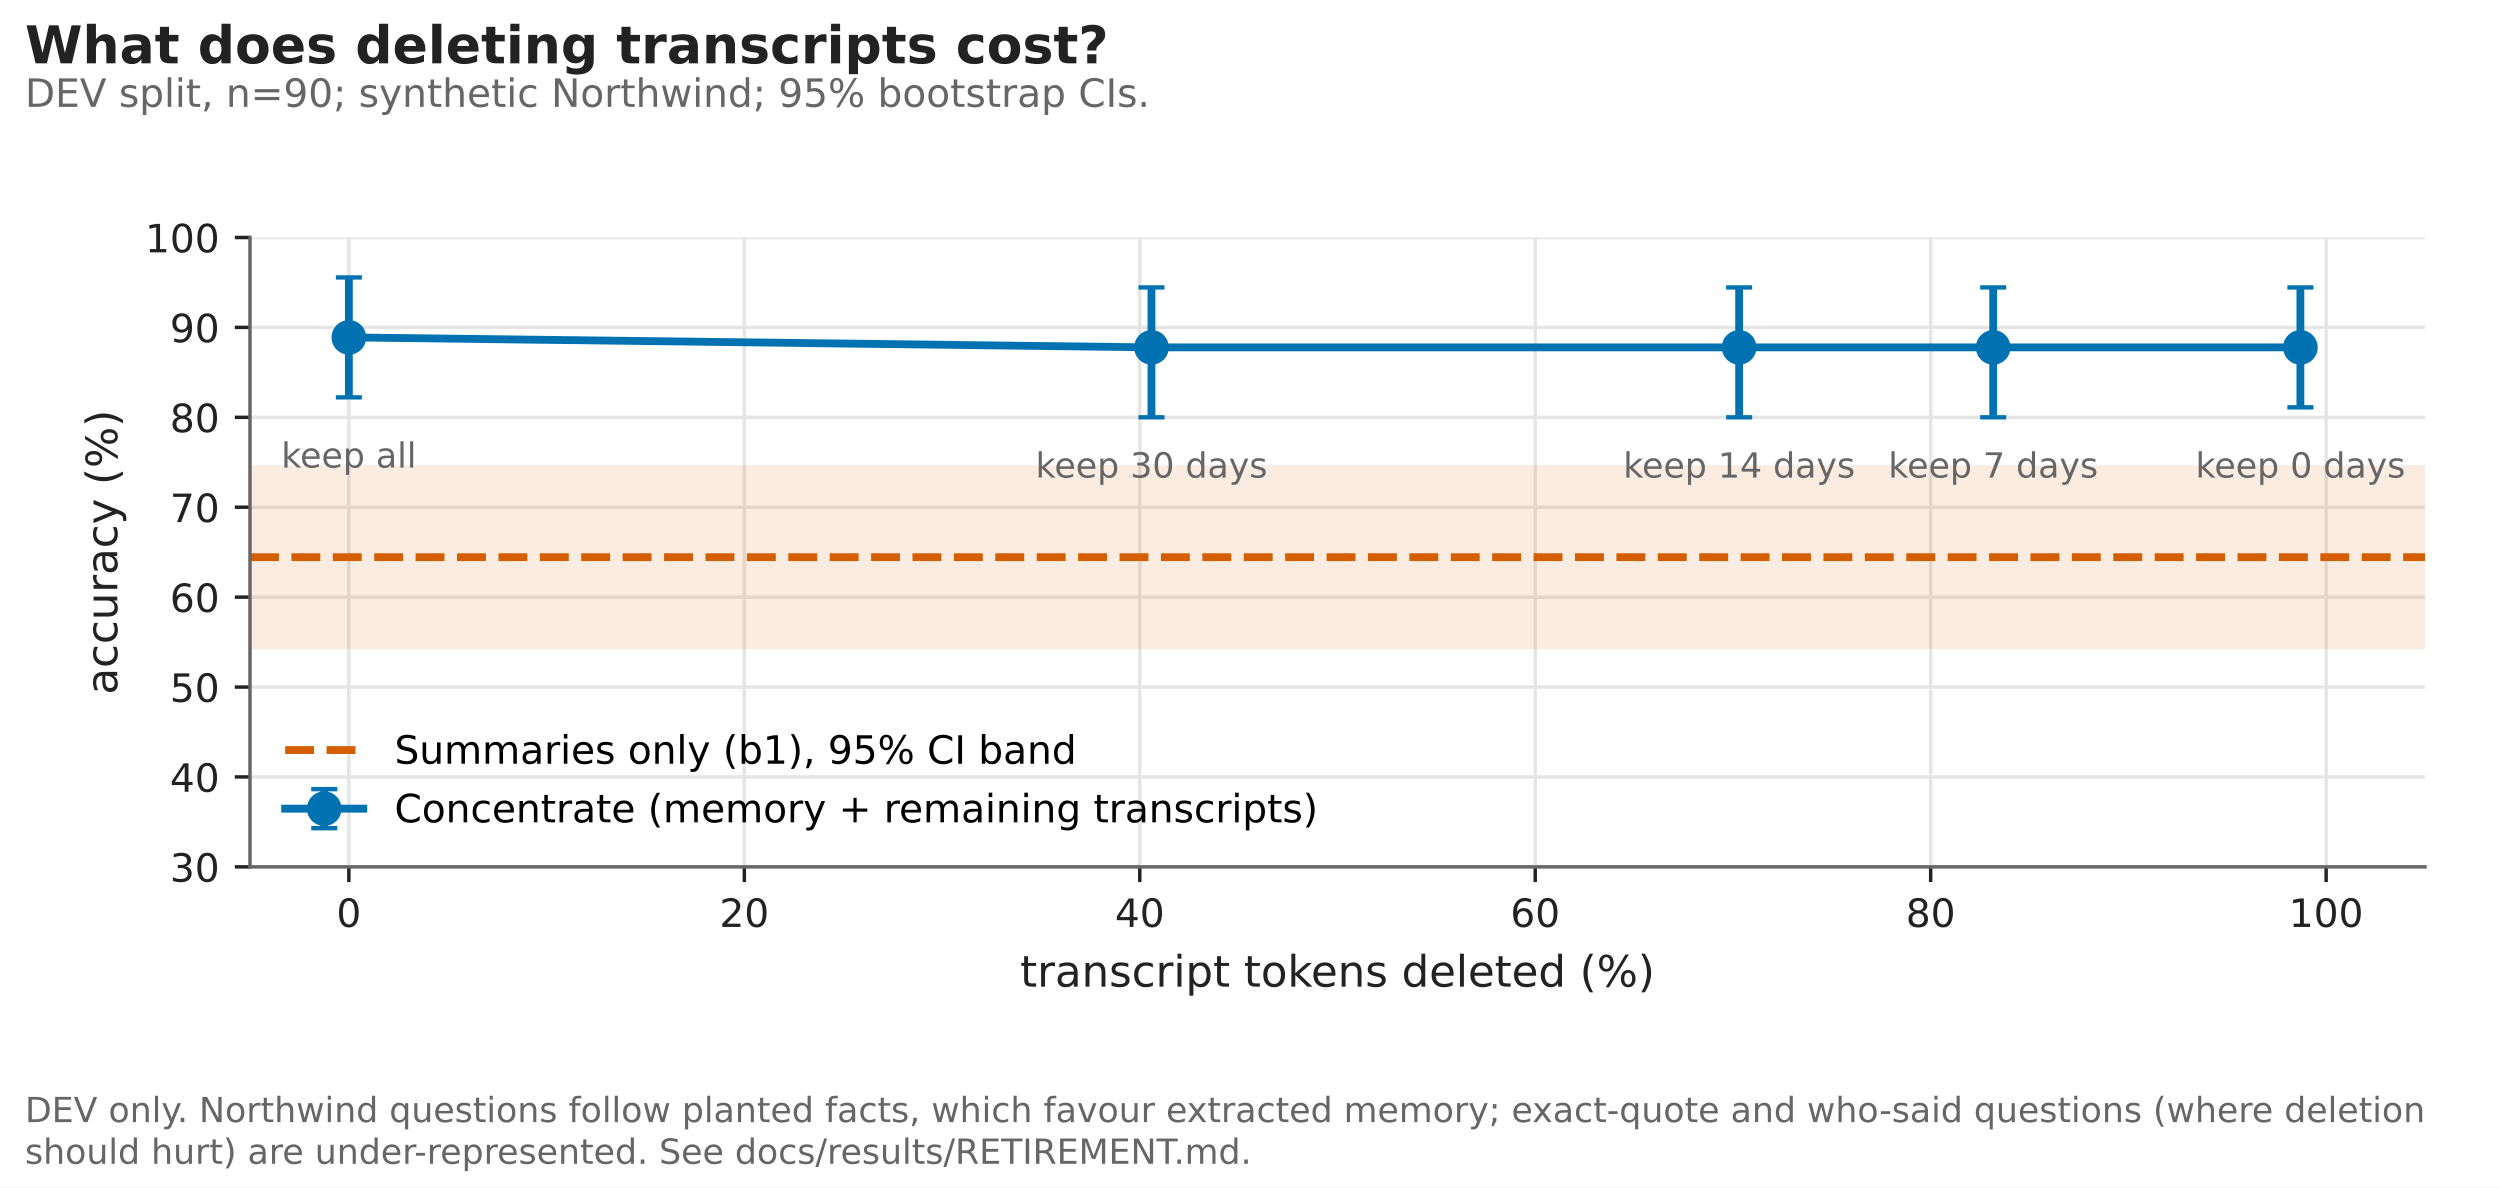
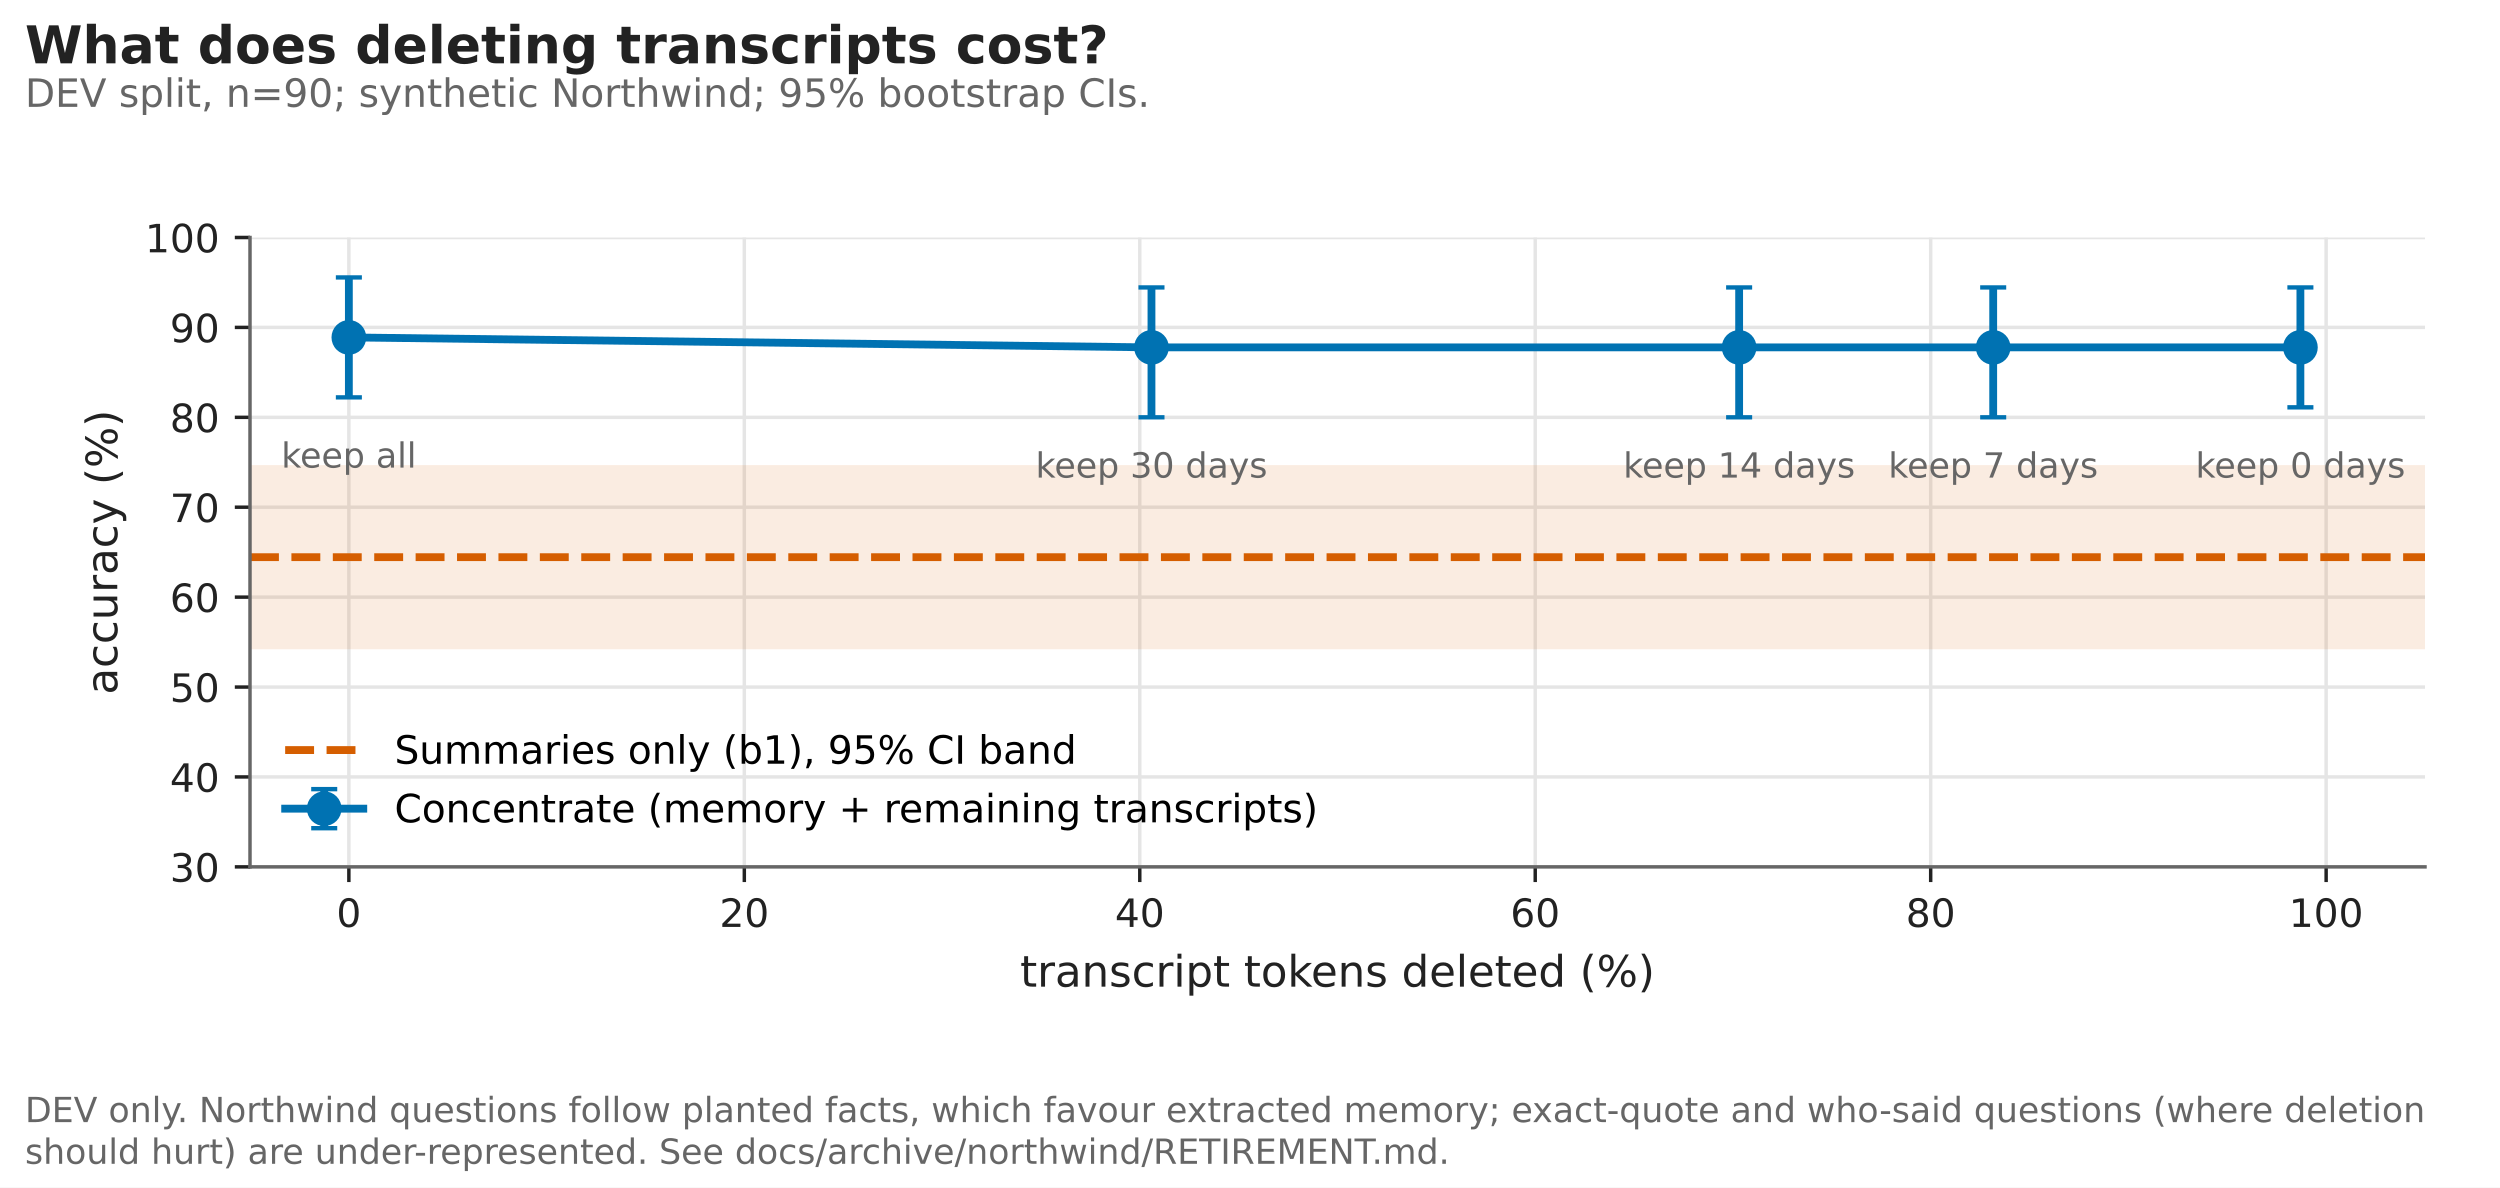
<svg xmlns="http://www.w3.org/2000/svg" xmlns:xlink="http://www.w3.org/1999/xlink" width="576pt" height="273.6pt" viewBox="0 0 576 273.6" version="1.1">
  <defs>
    <style type="text/css">*{stroke-linejoin: round; stroke-linecap: butt}</style>
  </defs>
  <g id="figure_1">
    <g id="patch_1">
      <path d="M 0 273.6  L 576 273.6  L 576 0  L 0 0  z " style="fill: #ffffff" />
    </g>
    <g id="axes_1">
      <g id="patch_2">
        <path d="M 57.6 199.728  L 558.72 199.728  L 558.72 54.72  L 57.6 54.72  z " style="fill: #ffffff" />
      </g>
      <g id="matplotlib.axis_1">
        <g id="xtick_1">
          <g id="line2d_1">
            <path d="M 80.378 199.728  L 80.378 54.72  " clip-path="url(#paa9cdc670f)" style="fill: none; stroke: #e5e5e5; stroke-width: 0.8; stroke-linecap: square" />
          </g>
          <g id="line2d_2">
            <defs>
              <path id="mbfbeed4f77" d="M 0 0  L 0 3.5  " style="stroke: #222222; stroke-width: 0.8" />
            </defs>
            <g>
              <use xlink:href="#mbfbeed4f77" x="80.378" y="199.728" style="fill: #222222; stroke: #222222; stroke-width: 0.8" />
            </g>
          </g>
          <g id="text_1">
            <text style="font-size: 9px; font-family: 'DejaVu Sans', 'Helvetica', 'Arial', sans-serif; text-anchor: middle; fill: #222222" x="80.378" y="213.566" transform="rotate(-0 80.37818 213.5659)">0</text>
          </g>
        </g>
        <g id="xtick_2">
          <g id="line2d_3">
            <path d="M 171.491 199.728  L 171.491 54.72  " clip-path="url(#paa9cdc670f)" style="fill: none; stroke: #e5e5e5; stroke-width: 0.8; stroke-linecap: square" />
          </g>
          <g id="line2d_4">
            <g>
              <use xlink:href="#mbfbeed4f77" x="171.491" y="199.728" style="fill: #222222; stroke: #222222; stroke-width: 0.8" />
            </g>
          </g>
          <g id="text_2">
            <text style="font-size: 9px; font-family: 'DejaVu Sans', 'Helvetica', 'Arial', sans-serif; text-anchor: middle; fill: #222222" x="171.491" y="213.566" transform="rotate(-0 171.4909 213.5659)">20</text>
          </g>
        </g>
        <g id="xtick_3">
          <g id="line2d_5">
            <path d="M 262.604 199.728  L 262.604 54.72  " clip-path="url(#paa9cdc670f)" style="fill: none; stroke: #e5e5e5; stroke-width: 0.8; stroke-linecap: square" />
          </g>
          <g id="line2d_6">
            <g>
              <use xlink:href="#mbfbeed4f77" x="262.604" y="199.728" style="fill: #222222; stroke: #222222; stroke-width: 0.8" />
            </g>
          </g>
          <g id="text_3">
            <text style="font-size: 9px; font-family: 'DejaVu Sans', 'Helvetica', 'Arial', sans-serif; text-anchor: middle; fill: #222222" x="262.604" y="213.566" transform="rotate(-0 262.6036 213.5659)">40</text>
          </g>
        </g>
        <g id="xtick_4">
          <g id="line2d_7">
            <path d="M 353.716 199.728  L 353.716 54.72  " clip-path="url(#paa9cdc670f)" style="fill: none; stroke: #e5e5e5; stroke-width: 0.8; stroke-linecap: square" />
          </g>
          <g id="line2d_8">
            <g>
              <use xlink:href="#mbfbeed4f77" x="353.716" y="199.728" style="fill: #222222; stroke: #222222; stroke-width: 0.8" />
            </g>
          </g>
          <g id="text_4">
            <text style="font-size: 9px; font-family: 'DejaVu Sans', 'Helvetica', 'Arial', sans-serif; text-anchor: middle; fill: #222222" x="353.716" y="213.566" transform="rotate(-0 353.7164 213.5659)">60</text>
          </g>
        </g>
        <g id="xtick_5">
          <g id="line2d_9">
            <path d="M 444.829 199.728  L 444.829 54.72  " clip-path="url(#paa9cdc670f)" style="fill: none; stroke: #e5e5e5; stroke-width: 0.8; stroke-linecap: square" />
          </g>
          <g id="line2d_10">
            <g>
              <use xlink:href="#mbfbeed4f77" x="444.829" y="199.728" style="fill: #222222; stroke: #222222; stroke-width: 0.8" />
            </g>
          </g>
          <g id="text_5">
            <text style="font-size: 9px; font-family: 'DejaVu Sans', 'Helvetica', 'Arial', sans-serif; text-anchor: middle; fill: #222222" x="444.829" y="213.566" transform="rotate(-0 444.8291 213.5659)">80</text>
          </g>
        </g>
        <g id="xtick_6">
          <g id="line2d_11">
            <path d="M 535.942 199.728  L 535.942 54.72  " clip-path="url(#paa9cdc670f)" style="fill: none; stroke: #e5e5e5; stroke-width: 0.8; stroke-linecap: square" />
          </g>
          <g id="line2d_12">
            <g>
              <use xlink:href="#mbfbeed4f77" x="535.942" y="199.728" style="fill: #222222; stroke: #222222; stroke-width: 0.8" />
            </g>
          </g>
          <g id="text_6">
            <text style="font-size: 9px; font-family: 'DejaVu Sans', 'Helvetica', 'Arial', sans-serif; text-anchor: middle; fill: #222222" x="535.942" y="213.566" transform="rotate(-0 535.9418 213.5659)">100</text>
          </g>
        </g>
        <g id="text_7">
          <text style="font-size: 10px; font-family: 'DejaVu Sans', 'Helvetica', 'Arial', sans-serif; text-anchor: middle; fill: #222222" x="308.16" y="227.326" transform="rotate(-0 308.16 227.3264)">transcript tokens deleted (%)</text>
        </g>
      </g>
      <g id="matplotlib.axis_2">
        <g id="ytick_1">
          <g id="line2d_13">
            <path d="M 57.6 199.728  L 558.72 199.728  " clip-path="url(#paa9cdc670f)" style="fill: none; stroke: #e5e5e5; stroke-width: 0.8; stroke-linecap: square" />
          </g>
          <g id="line2d_14">
            <defs>
              <path id="m882cb36562" d="M 0 0  L -3.5 0  " style="stroke: #222222; stroke-width: 0.8" />
            </defs>
            <g>
              <use xlink:href="#m882cb36562" x="57.6" y="199.728" style="fill: #222222; stroke: #222222; stroke-width: 0.8" />
            </g>
          </g>
          <g id="text_8">
            <text style="font-size: 9px; font-family: 'DejaVu Sans', 'Helvetica', 'Arial', sans-serif; text-anchor: end; fill: #222222" x="50.6" y="203.147" transform="rotate(-0 50.6 203.1469)">30</text>
          </g>
        </g>
        <g id="ytick_2">
          <g id="line2d_15">
            <path d="M 57.6 179.013  L 558.72 179.013  " clip-path="url(#paa9cdc670f)" style="fill: none; stroke: #e5e5e5; stroke-width: 0.8; stroke-linecap: square" />
          </g>
          <g id="line2d_16">
            <g>
              <use xlink:href="#m882cb36562" x="57.6" y="179.013" style="fill: #222222; stroke: #222222; stroke-width: 0.8" />
            </g>
          </g>
          <g id="text_9">
            <text style="font-size: 9px; font-family: 'DejaVu Sans', 'Helvetica', 'Arial', sans-serif; text-anchor: end; fill: #222222" x="50.6" y="182.432" transform="rotate(-0 50.6 182.4315)">40</text>
          </g>
        </g>
        <g id="ytick_3">
          <g id="line2d_17">
            <path d="M 57.6 158.297  L 558.72 158.297  " clip-path="url(#paa9cdc670f)" style="fill: none; stroke: #e5e5e5; stroke-width: 0.8; stroke-linecap: square" />
          </g>
          <g id="line2d_18">
            <g>
              <use xlink:href="#m882cb36562" x="57.6" y="158.297" style="fill: #222222; stroke: #222222; stroke-width: 0.8" />
            </g>
          </g>
          <g id="text_10">
            <text style="font-size: 9px; font-family: 'DejaVu Sans', 'Helvetica', 'Arial', sans-serif; text-anchor: end; fill: #222222" x="50.6" y="161.716" transform="rotate(-0 50.6 161.7161)">50</text>
          </g>
        </g>
        <g id="ytick_4">
          <g id="line2d_19">
            <path d="M 57.6 137.582  L 558.72 137.582  " clip-path="url(#paa9cdc670f)" style="fill: none; stroke: #e5e5e5; stroke-width: 0.8; stroke-linecap: square" />
          </g>
          <g id="line2d_20">
            <g>
              <use xlink:href="#m882cb36562" x="57.6" y="137.582" style="fill: #222222; stroke: #222222; stroke-width: 0.8" />
            </g>
          </g>
          <g id="text_11">
            <text style="font-size: 9px; font-family: 'DejaVu Sans', 'Helvetica', 'Arial', sans-serif; text-anchor: end; fill: #222222" x="50.6" y="141.001" transform="rotate(-0 50.6 141.0007)">60</text>
          </g>
        </g>
        <g id="ytick_5">
          <g id="line2d_21">
            <path d="M 57.6 116.866  L 558.72 116.866  " clip-path="url(#paa9cdc670f)" style="fill: none; stroke: #e5e5e5; stroke-width: 0.8; stroke-linecap: square" />
          </g>
          <g id="line2d_22">
            <g>
              <use xlink:href="#m882cb36562" x="57.6" y="116.866" style="fill: #222222; stroke: #222222; stroke-width: 0.8" />
            </g>
          </g>
          <g id="text_12">
            <text style="font-size: 9px; font-family: 'DejaVu Sans', 'Helvetica', 'Arial', sans-serif; text-anchor: end; fill: #222222" x="50.6" y="120.285" transform="rotate(-0 50.6 120.2852)">70</text>
          </g>
        </g>
        <g id="ytick_6">
          <g id="line2d_23">
            <path d="M 57.6 96.151  L 558.72 96.151  " clip-path="url(#paa9cdc670f)" style="fill: none; stroke: #e5e5e5; stroke-width: 0.8; stroke-linecap: square" />
          </g>
          <g id="line2d_24">
            <g>
              <use xlink:href="#m882cb36562" x="57.6" y="96.151" style="fill: #222222; stroke: #222222; stroke-width: 0.8" />
            </g>
          </g>
          <g id="text_13">
            <text style="font-size: 9px; font-family: 'DejaVu Sans', 'Helvetica', 'Arial', sans-serif; text-anchor: end; fill: #222222" x="50.6" y="99.57" transform="rotate(-0 50.6 99.5698)">80</text>
          </g>
        </g>
        <g id="ytick_7">
          <g id="line2d_25">
            <path d="M 57.6 75.435  L 558.72 75.435  " clip-path="url(#paa9cdc670f)" style="fill: none; stroke: #e5e5e5; stroke-width: 0.8; stroke-linecap: square" />
          </g>
          <g id="line2d_26">
            <g>
              <use xlink:href="#m882cb36562" x="57.6" y="75.435" style="fill: #222222; stroke: #222222; stroke-width: 0.8" />
            </g>
          </g>
          <g id="text_14">
            <text style="font-size: 9px; font-family: 'DejaVu Sans', 'Helvetica', 'Arial', sans-serif; text-anchor: end; fill: #222222" x="50.6" y="78.854" transform="rotate(-0 50.6 78.85437)">90</text>
          </g>
        </g>
        <g id="ytick_8">
          <g id="line2d_27">
            <path d="M 57.6 54.72  L 558.72 54.72  " clip-path="url(#paa9cdc670f)" style="fill: none; stroke: #e5e5e5; stroke-width: 0.8; stroke-linecap: square" />
          </g>
          <g id="line2d_28">
            <g>
              <use xlink:href="#m882cb36562" x="57.6" y="54.72" style="fill: #222222; stroke: #222222; stroke-width: 0.8" />
            </g>
          </g>
          <g id="text_15">
            <text style="font-size: 9px; font-family: 'DejaVu Sans', 'Helvetica', 'Arial', sans-serif; text-anchor: end; fill: #222222" x="50.6" y="58.139" transform="rotate(-0 50.6 58.13894)">100</text>
          </g>
        </g>
        <g id="text_16">
          <text style="font-size: 10px; font-family: 'DejaVu Sans', 'Helvetica', 'Arial', sans-serif; text-anchor: middle; fill: #222222" x="27.019" y="127.224" transform="rotate(-90 27.01891 127.224)">accuracy (%)</text>
        </g>
      </g>
      <g id="patch_3">
        <path d="M 57.6 149.09  L 558.72 149.09  L 558.72 107.659  L 57.6 107.659  z " clip-path="url(#paa9cdc670f)" style="fill: #d55e00; opacity: 0.12; stroke: #d55e00; stroke-linejoin: miter" />
      </g>
      <g id="LineCollection_1">
        <path d="M 80.378 91.547  L 80.378 63.927  " clip-path="url(#paa9cdc670f)" style="fill: none; stroke: #0072b2; stroke-width: 1.8" />
        <path d="M 265.299 96.151  L 265.299 66.229  " clip-path="url(#paa9cdc670f)" style="fill: none; stroke: #0072b2; stroke-width: 1.8" />
        <path d="M 400.696 96.151  L 400.696 66.229  " clip-path="url(#paa9cdc670f)" style="fill: none; stroke: #0072b2; stroke-width: 1.8" />
        <path d="M 459.232 96.151  L 459.232 66.229  " clip-path="url(#paa9cdc670f)" style="fill: none; stroke: #0072b2; stroke-width: 1.8" />
        <path d="M 530.011 93.849  L 530.011 66.229  " clip-path="url(#paa9cdc670f)" style="fill: none; stroke: #0072b2; stroke-width: 1.8" />
      </g>
      <g id="line2d_29">
        <defs>
          <path id="m15c7e3d78b" d="M 3 0  L -3 -0  " style="stroke: #0072b2" />
        </defs>
        <g clip-path="url(#paa9cdc670f)">
          <use xlink:href="#m15c7e3d78b" x="80.378" y="91.547" style="fill: #0072b2; stroke: #0072b2" />
          <use xlink:href="#m15c7e3d78b" x="265.299" y="96.151" style="fill: #0072b2; stroke: #0072b2" />
          <use xlink:href="#m15c7e3d78b" x="400.696" y="96.151" style="fill: #0072b2; stroke: #0072b2" />
          <use xlink:href="#m15c7e3d78b" x="459.232" y="96.151" style="fill: #0072b2; stroke: #0072b2" />
          <use xlink:href="#m15c7e3d78b" x="530.011" y="93.849" style="fill: #0072b2; stroke: #0072b2" />
        </g>
      </g>
      <g id="line2d_30">
        <g clip-path="url(#paa9cdc670f)">
          <use xlink:href="#m15c7e3d78b" x="80.378" y="63.927" style="fill: #0072b2; stroke: #0072b2" />
          <use xlink:href="#m15c7e3d78b" x="265.299" y="66.229" style="fill: #0072b2; stroke: #0072b2" />
          <use xlink:href="#m15c7e3d78b" x="400.696" y="66.229" style="fill: #0072b2; stroke: #0072b2" />
          <use xlink:href="#m15c7e3d78b" x="459.232" y="66.229" style="fill: #0072b2; stroke: #0072b2" />
          <use xlink:href="#m15c7e3d78b" x="530.011" y="66.229" style="fill: #0072b2; stroke: #0072b2" />
        </g>
      </g>
      <g id="line2d_31">
        <path d="M 57.6 128.375  L 558.72 128.375  " clip-path="url(#paa9cdc670f)" style="fill: none; stroke-dasharray: 6.66,2.88; stroke-dashoffset: 0; stroke: #d55e00; stroke-width: 1.8" />
      </g>
      <g id="line2d_32">
        <path d="M 80.378 77.737  L 265.299 80.039  L 400.696 80.039  L 459.232 80.039  L 530.011 80.039  " clip-path="url(#paa9cdc670f)" style="fill: none; stroke: #0072b2; stroke-width: 1.8; stroke-linecap: square" />
        <defs>
          <path id="m6ed0bc6d1e" d="M 0 3.5  C 0.928 3.5 1.819 3.131 2.475 2.475  C 3.131 1.819 3.5 0.928 3.5 0  C 3.5 -0.928 3.131 -1.819 2.475 -2.475  C 1.819 -3.131 0.928 -3.5 0 -3.5  C -0.928 -3.5 -1.819 -3.131 -2.475 -2.475  C -3.131 -1.819 -3.5 -0.928 -3.5 0  C -3.5 0.928 -3.131 1.819 -2.475 2.475  C -1.819 3.131 -0.928 3.5 0 3.5  z " style="stroke: #0072b2" />
        </defs>
        <g clip-path="url(#paa9cdc670f)">
          <use xlink:href="#m6ed0bc6d1e" x="80.378" y="77.737" style="fill: #0072b2; stroke: #0072b2" />
          <use xlink:href="#m6ed0bc6d1e" x="265.299" y="80.039" style="fill: #0072b2; stroke: #0072b2" />
          <use xlink:href="#m6ed0bc6d1e" x="400.696" y="80.039" style="fill: #0072b2; stroke: #0072b2" />
          <use xlink:href="#m6ed0bc6d1e" x="459.232" y="80.039" style="fill: #0072b2; stroke: #0072b2" />
          <use xlink:href="#m6ed0bc6d1e" x="530.011" y="80.039" style="fill: #0072b2; stroke: #0072b2" />
        </g>
      </g>
      <g id="patch_4">
        <path d="M 57.6 199.728  L 57.6 54.72  " style="fill: none; stroke: #666666; stroke-width: 0.8; stroke-linejoin: miter; stroke-linecap: square" />
      </g>
      <g id="patch_5">
        <path d="M 57.6 199.728  L 558.72 199.728  " style="fill: none; stroke: #666666; stroke-width: 0.8; stroke-linejoin: miter; stroke-linecap: square" />
      </g>
      <g id="text_17">
        <text style="font-size: 8px; font-family: 'DejaVu Sans', 'Helvetica', 'Arial', sans-serif; text-anchor: middle; fill: #666666" x="80.378" y="107.737" transform="rotate(-0 80.37818 107.7371)">keep all</text>
      </g>
      <g id="text_18">
        <text style="font-size: 8px; font-family: 'DejaVu Sans', 'Helvetica', 'Arial', sans-serif; text-anchor: middle; fill: #666666" x="265.299" y="110.039" transform="rotate(-0 265.2989 110.0389)">keep 30 days</text>
      </g>
      <g id="text_19">
        <text style="font-size: 8px; font-family: 'DejaVu Sans', 'Helvetica', 'Arial', sans-serif; text-anchor: middle; fill: #666666" x="400.696" y="110.039" transform="rotate(-0 400.6957 110.0389)">keep 14 days</text>
      </g>
      <g id="text_20">
        <text style="font-size: 8px; font-family: 'DejaVu Sans', 'Helvetica', 'Arial', sans-serif; text-anchor: middle; fill: #666666" x="459.232" y="110.039" transform="rotate(-0 459.2324 110.0389)">keep 7 days</text>
      </g>
      <g id="text_21">
        <text style="font-size: 8px; font-family: 'DejaVu Sans', 'Helvetica', 'Arial', sans-serif; text-anchor: middle; fill: #666666" x="530.011" y="110.039" transform="rotate(-0 530.011 110.0389)">keep 0 days</text>
      </g>
      <g id="legend_1">
        <g id="line2d_33">
          <path d="M 65.7 172.815  L 74.7 172.815  L 83.7 172.815  " style="fill: none; stroke-dasharray: 6.66,2.88; stroke-dashoffset: 0; stroke: #d55e00; stroke-width: 1.8" />
        </g>
        <g id="text_22">
          <text style="font-size: 9px; font-family: 'DejaVu Sans', 'Helvetica', 'Arial', sans-serif; text-anchor: start" x="90.9" y="175.965" transform="rotate(-0 90.9 175.9652)">Summaries only (b1), 95% CI band</text>
        </g>
        <g id="LineCollection_2">
          <path d="M 74.7 190.816  L 74.7 181.816  " style="fill: none; stroke: #0072b2; stroke-width: 1.8" />
        </g>
        <g id="line2d_34">
          <g>
            <use xlink:href="#m15c7e3d78b" x="74.7" y="190.816" style="fill: #0072b2; stroke: #0072b2" />
          </g>
        </g>
        <g id="line2d_35">
          <g>
            <use xlink:href="#m15c7e3d78b" x="74.7" y="181.816" style="fill: #0072b2; stroke: #0072b2" />
          </g>
        </g>
        <g id="line2d_36">
          <path d="M 65.7 186.316  L 83.7 186.316  " style="fill: none; stroke: #0072b2; stroke-width: 1.8; stroke-linecap: square" />
        </g>
        <g id="line2d_37">
          <g>
            <use xlink:href="#m6ed0bc6d1e" x="74.7" y="186.316" style="fill: #0072b2; stroke: #0072b2" />
          </g>
        </g>
        <g id="text_23">
          <text style="font-size: 9px; font-family: 'DejaVu Sans', 'Helvetica', 'Arial', sans-serif; text-anchor: start" x="90.9" y="189.466" transform="rotate(-0 90.9 189.4659)">Concentrate (memory + remaining transcripts)</text>
        </g>
      </g>
    </g>
    <g id="text_24">
      <text style="font-weight: 700; font-size: 12px; font-family: 'DejaVu Sans', 'Helvetica', 'Arial', sans-serif; text-anchor: start; fill: #222222" x="5.76" y="14.59" transform="rotate(-0 5.76 14.59013)">What does deleting transcripts cost?</text>
    </g>
    <g id="text_25">
      <text style="font-size: 9px; font-family: 'DejaVu Sans', 'Helvetica', 'Arial', sans-serif; text-anchor: start; fill: #666666" x="5.76" y="24.623" transform="rotate(-0 5.76 24.62259)">DEV split, n=90; synthetic Northwind; 95% bootstrap CIs.</text>
    </g>
    <g id="text_26">
      <text style="font-size: 8px; font-family: 'DejaVu Sans', 'Helvetica', 'Arial', sans-serif; fill: #666666" transform="translate(5.76 258.5392)">DEV only. Northwind questions follow planted facts, which favour extracted memory; exact-quote and who-said questions (where deletion</text>
-       <text style="font-size: 8px; font-family: 'DejaVu Sans', 'Helvetica', 'Arial', sans-serif; fill: #666666" transform="translate(5.76 268.1413)">should hurt) are under-represented. See docs/results/RETIREMENT.md.</text>
+       <text style="font-size: 8px; font-family: 'DejaVu Sans', 'Helvetica', 'Arial', sans-serif; fill: #666666" transform="translate(5.76 268.1413)">should hurt) are under-represented. See docs/archive/northwind/RETIREMENT.md.</text>
    </g>
  </g>
  <defs>
    <clipPath id="paa9cdc670f">
      <rect x="57.6" y="54.72" width="501.12" height="145.008" />
    </clipPath>
  </defs>
</svg>
